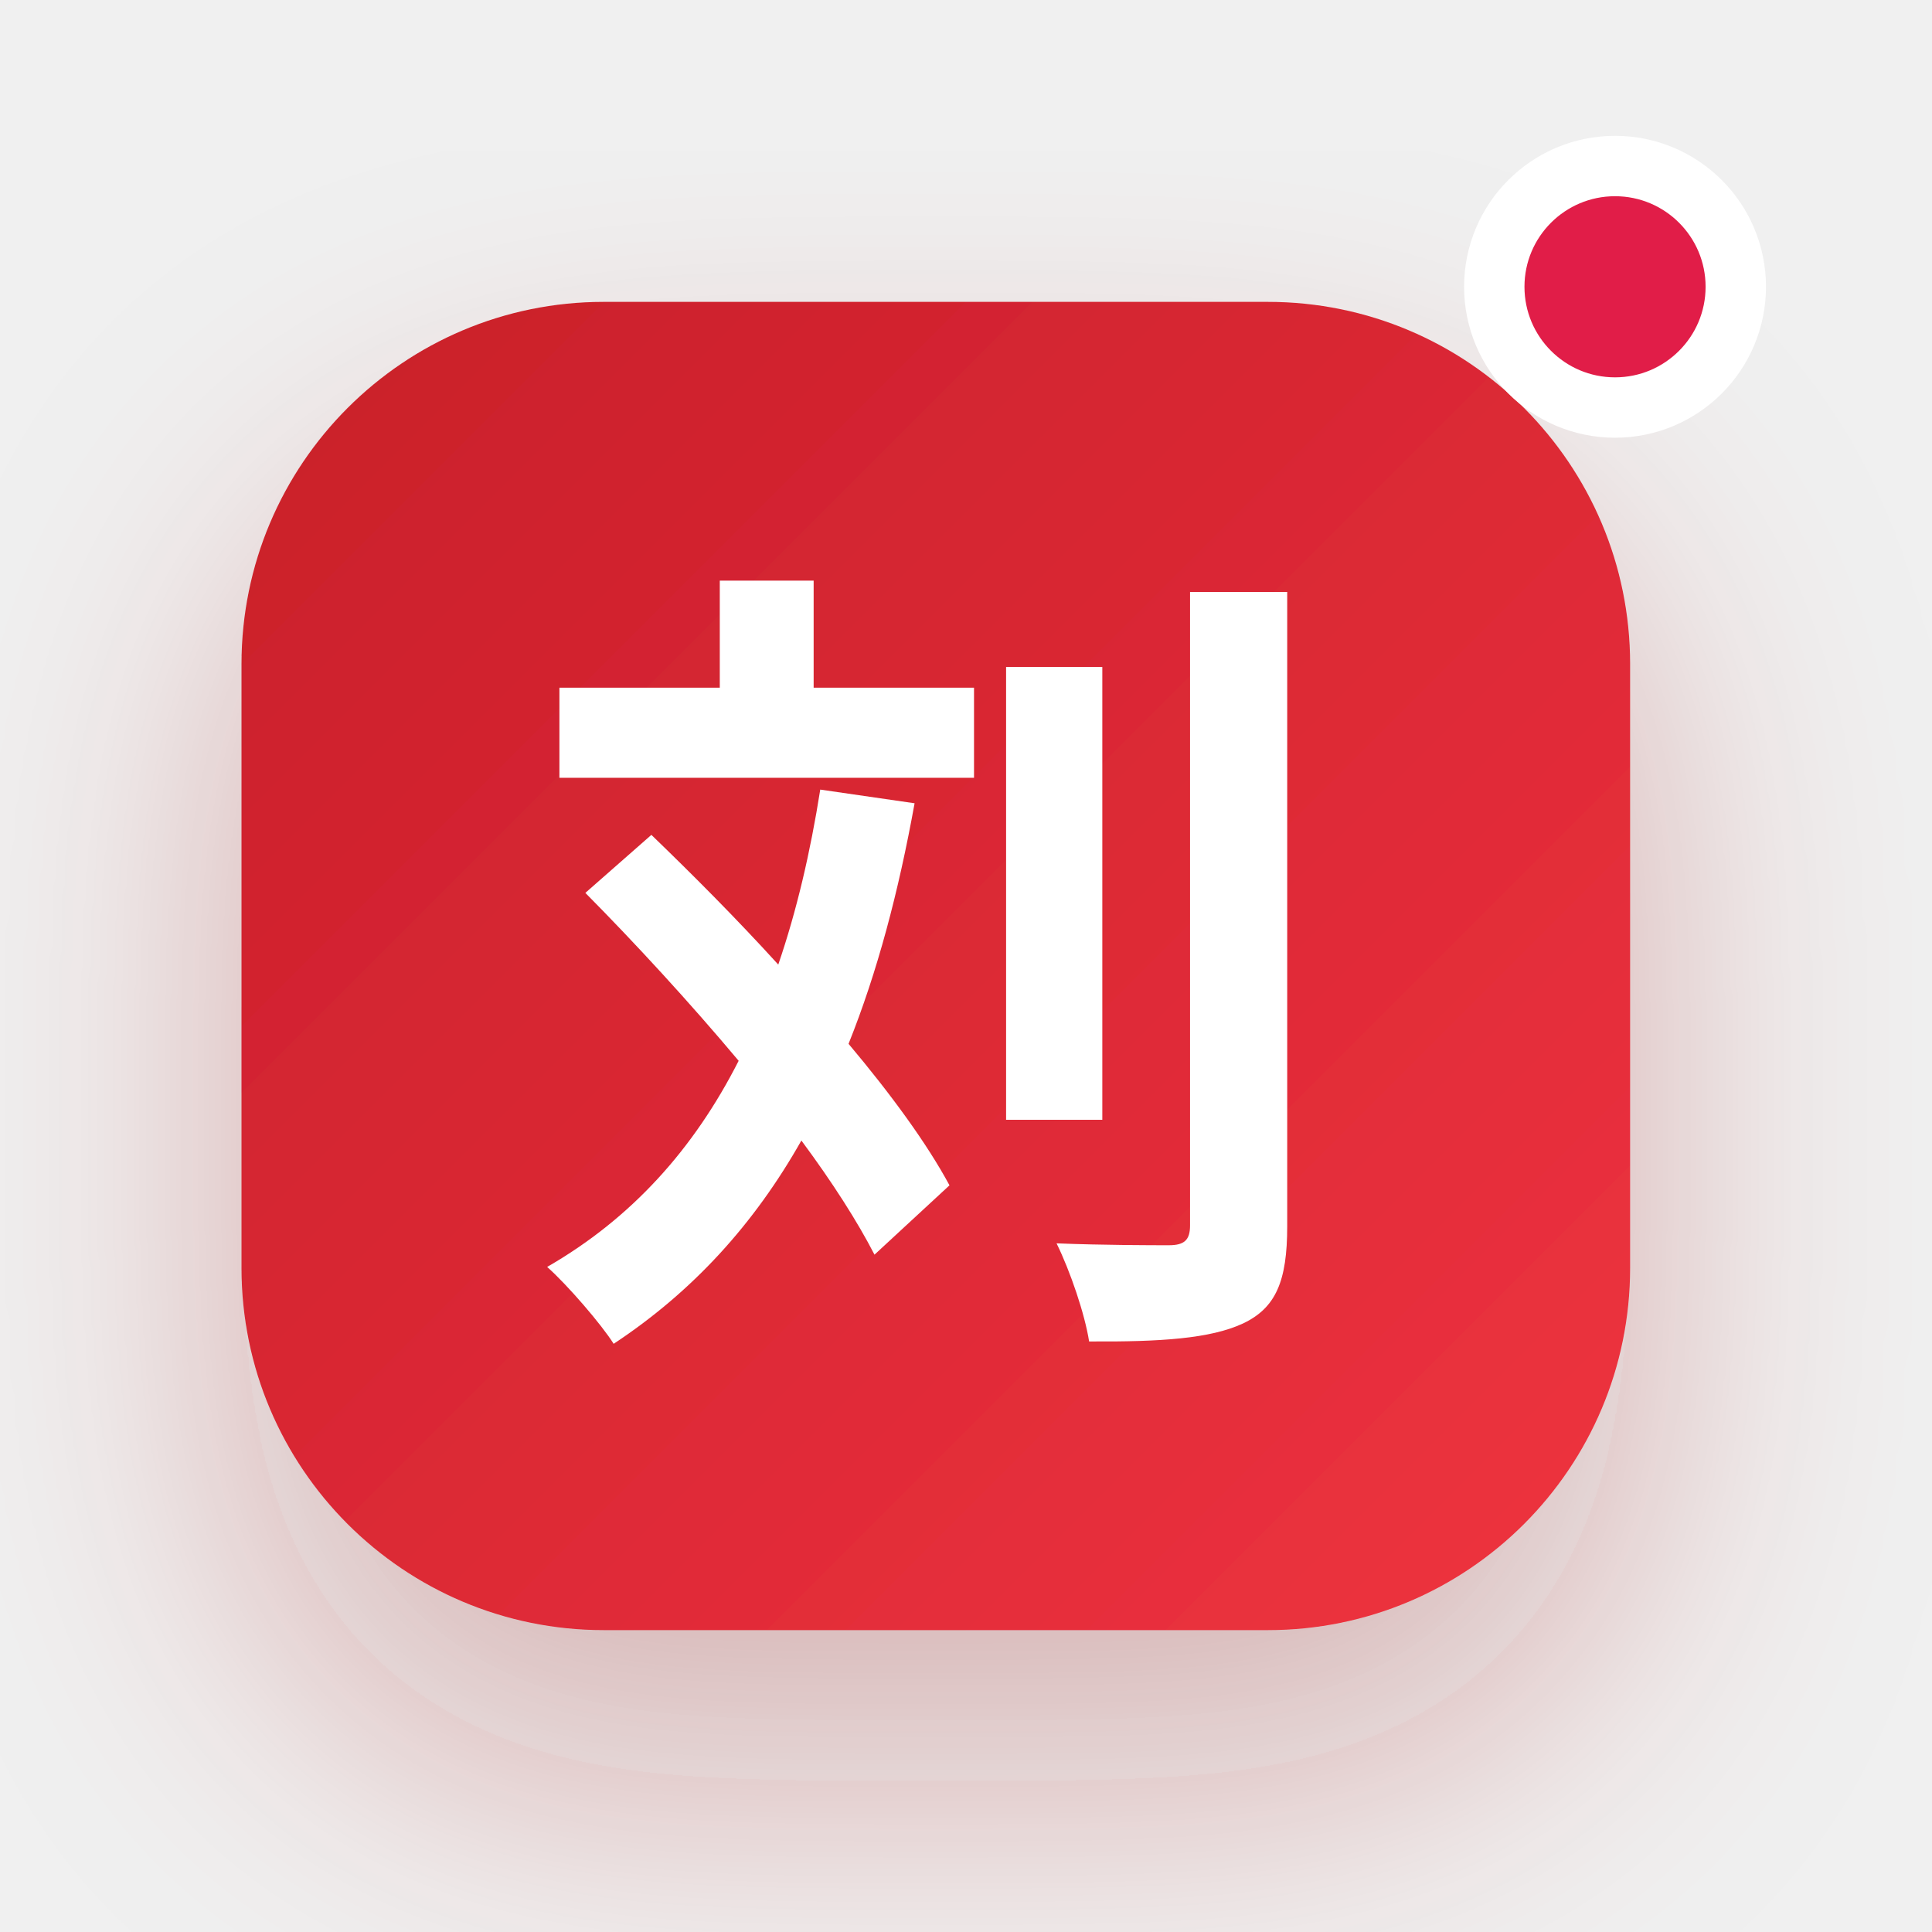
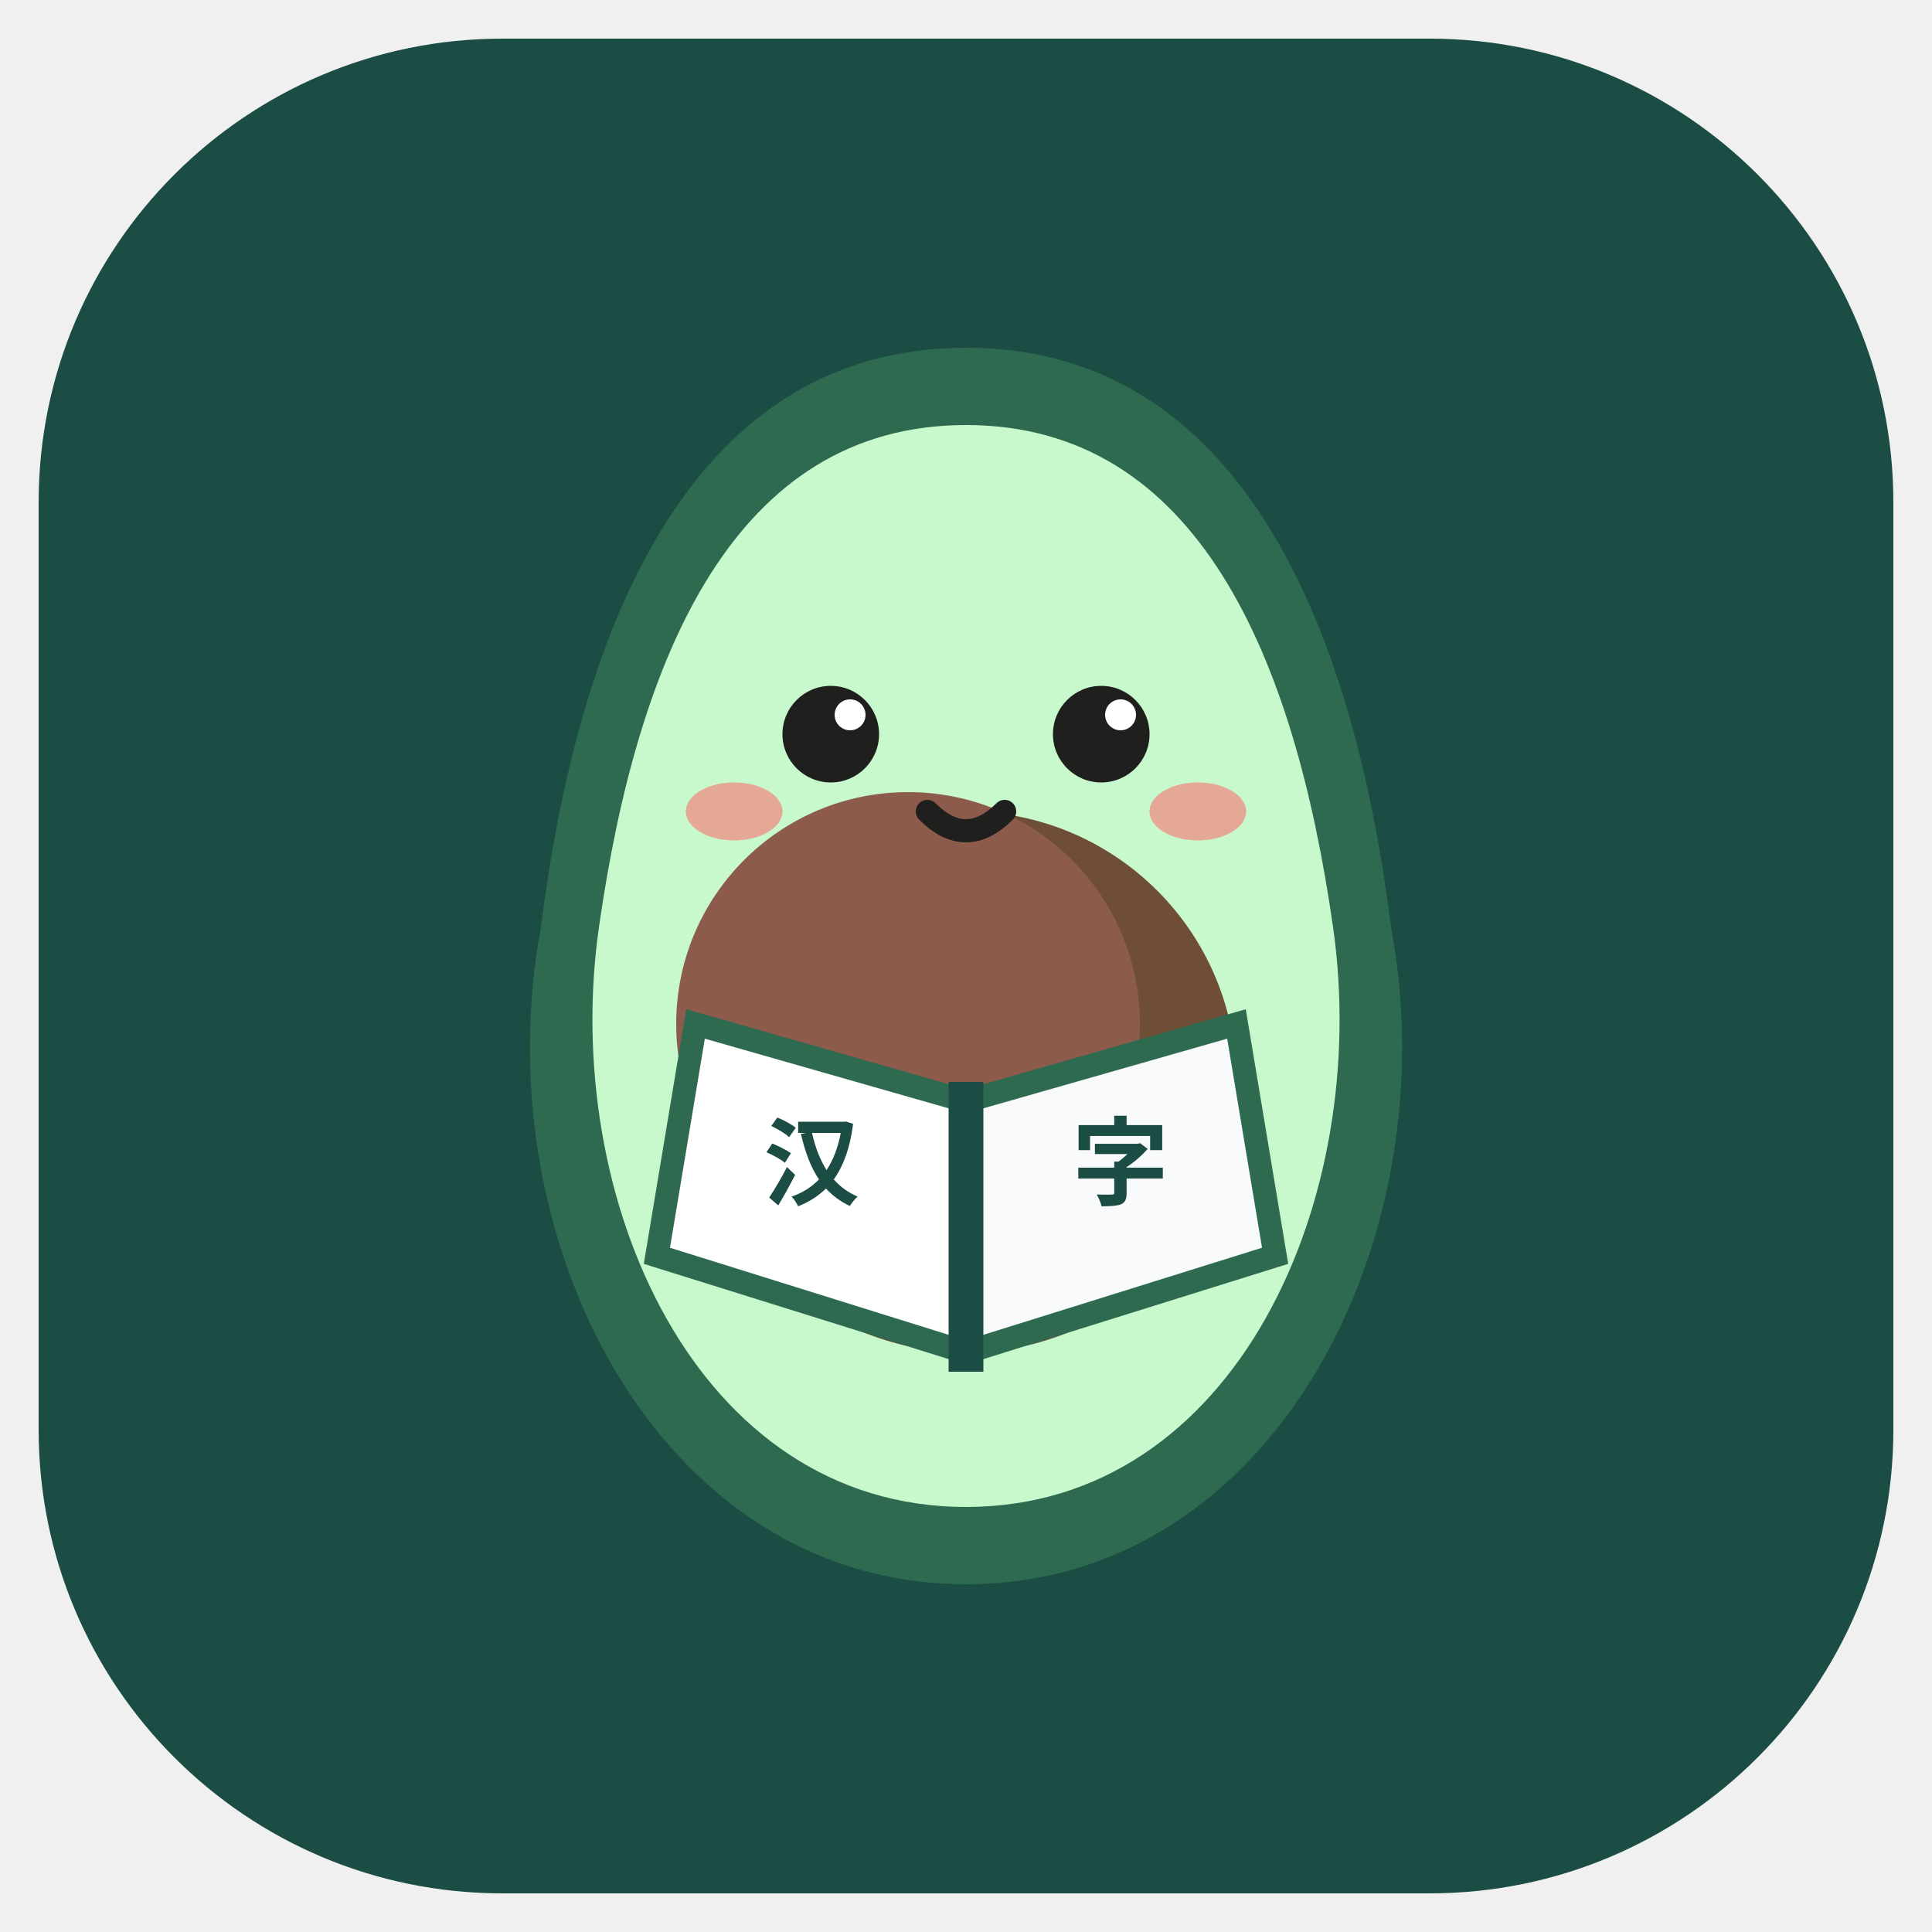
- <svg xmlns="http://www.w3.org/2000/svg" viewBox="0 0 64 64">
-   <defs>
-     <linearGradient id="red" x1="10" y1="10" x2="54" y2="54" gradientUnits="userSpaceOnUse">
-       <stop offset="0" stop-color="#c91f2a" />
-       <stop offset="1" stop-color="#ef3340" />
-     </linearGradient>
-     <filter id="shadow" x="-30%" y="-30%" width="160%" height="170%">
-       <feDropShadow dx="0" dy="5" stdDeviation="5" flood-color="#991b1b" flood-opacity=".28" />
-     </filter>
-   </defs>
-   <rect x="8" y="10" width="46" height="44" rx="12" fill="url(#red)" filter="url(#shadow)" />
-   <text x="31" y="42" fill="#fff" font-family="'Noto Sans SC','Microsoft YaHei',sans-serif" font-size="27" font-weight="700" text-anchor="middle">刘</text>
-   <circle cx="53.5" cy="9.5" r="4" fill="#e11d48" stroke="#fff" stroke-width="2" />
+ <svg xmlns="http://www.w3.org/2000/svg" viewBox="0 0 100 100">
+   <rect x="2" y="2" width="96" height="96" rx="24" fill="#1b4d44" />
+   <path d="M50 18 C36 18 30 32 28 48 C25 64 34 82 50 82 C66 82 75 64 72 48 C70 32 64 18 50 18 Z" fill="#2d6a4f" />
+   <path d="M50 22 C38 22 33 34 31 48 C29 62 36 78 50 78 C64 78 71 62 69 48 C67 34 62 22 50 22 Z" fill="#c7f9cc" />
+   <circle cx="50" cy="56" r="14" fill="#6f4e37" />
+   <circle cx="47" cy="53" r="12" fill="#8d5b4c" />
+   <circle cx="43" cy="38" r="2.5" fill="#1f201d" />
+   <circle cx="57" cy="38" r="2.5" fill="#1f201d" />
+   <circle cx="44" cy="37" r="0.8" fill="#ffffff" />
+   <circle cx="58" cy="37" r="0.8" fill="#ffffff" />
+   <ellipse cx="38" cy="42" rx="2.5" ry="1.5" fill="#f87171" opacity="0.6" />
+   <ellipse cx="62" cy="42" rx="2.5" ry="1.5" fill="#f87171" opacity="0.6" />
+   <path d="M48 42 Q50 44 52 42" stroke="#1f201d" stroke-width="1.2" stroke-linecap="round" fill="none" />
+   <path d="M50 70 L34 65 L36 53 L50 57 Z" fill="#ffffff" stroke="#2d6a4f" stroke-width="1.2" />
+   <path d="M50 70 L66 65 L64 53 L50 57 Z" fill="#f8fafc" stroke="#2d6a4f" stroke-width="1.2" />
+   <path d="M50 56 L50 71" stroke="#1b4d44" stroke-width="1.8" />
+   <text x="42" y="62" font-size="5" font-family="'Noto Serif SC', serif" font-weight="700" fill="#1b4d44" text-anchor="middle">汉</text>
+   <text x="58" y="62" font-size="5" font-family="'Noto Serif SC', serif" font-weight="700" fill="#1b4d44" text-anchor="middle">字</text>
</svg>
